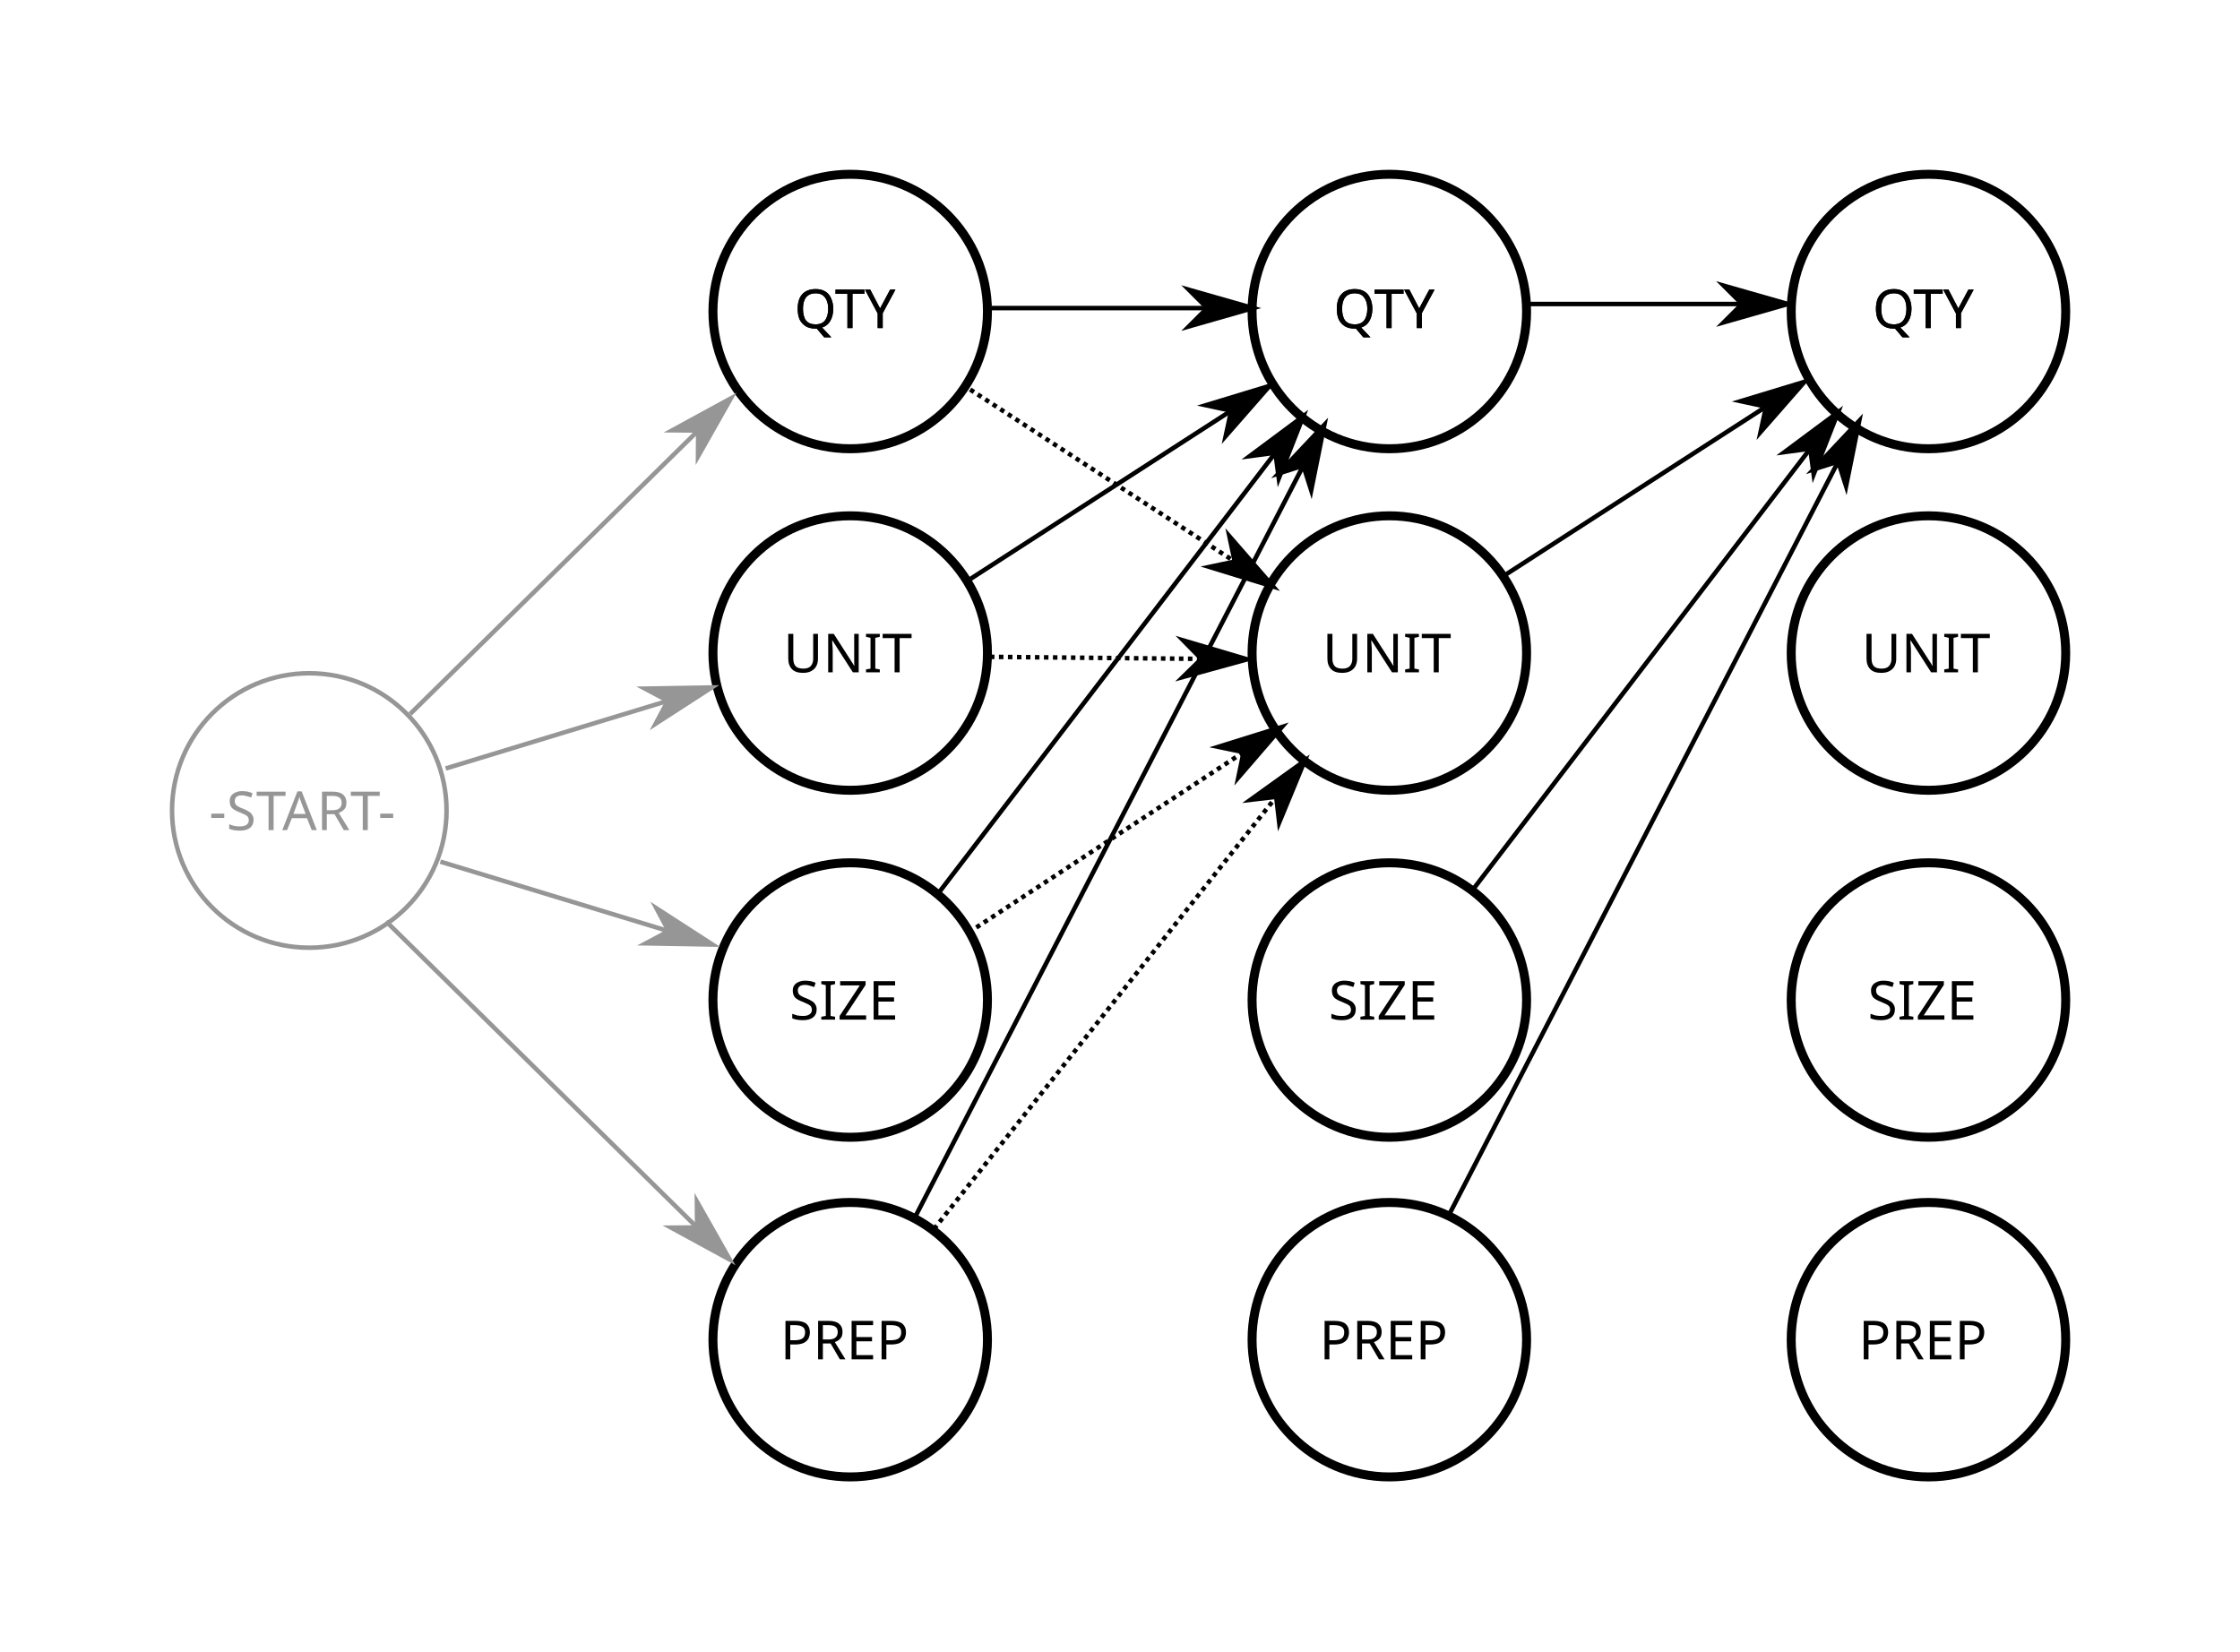
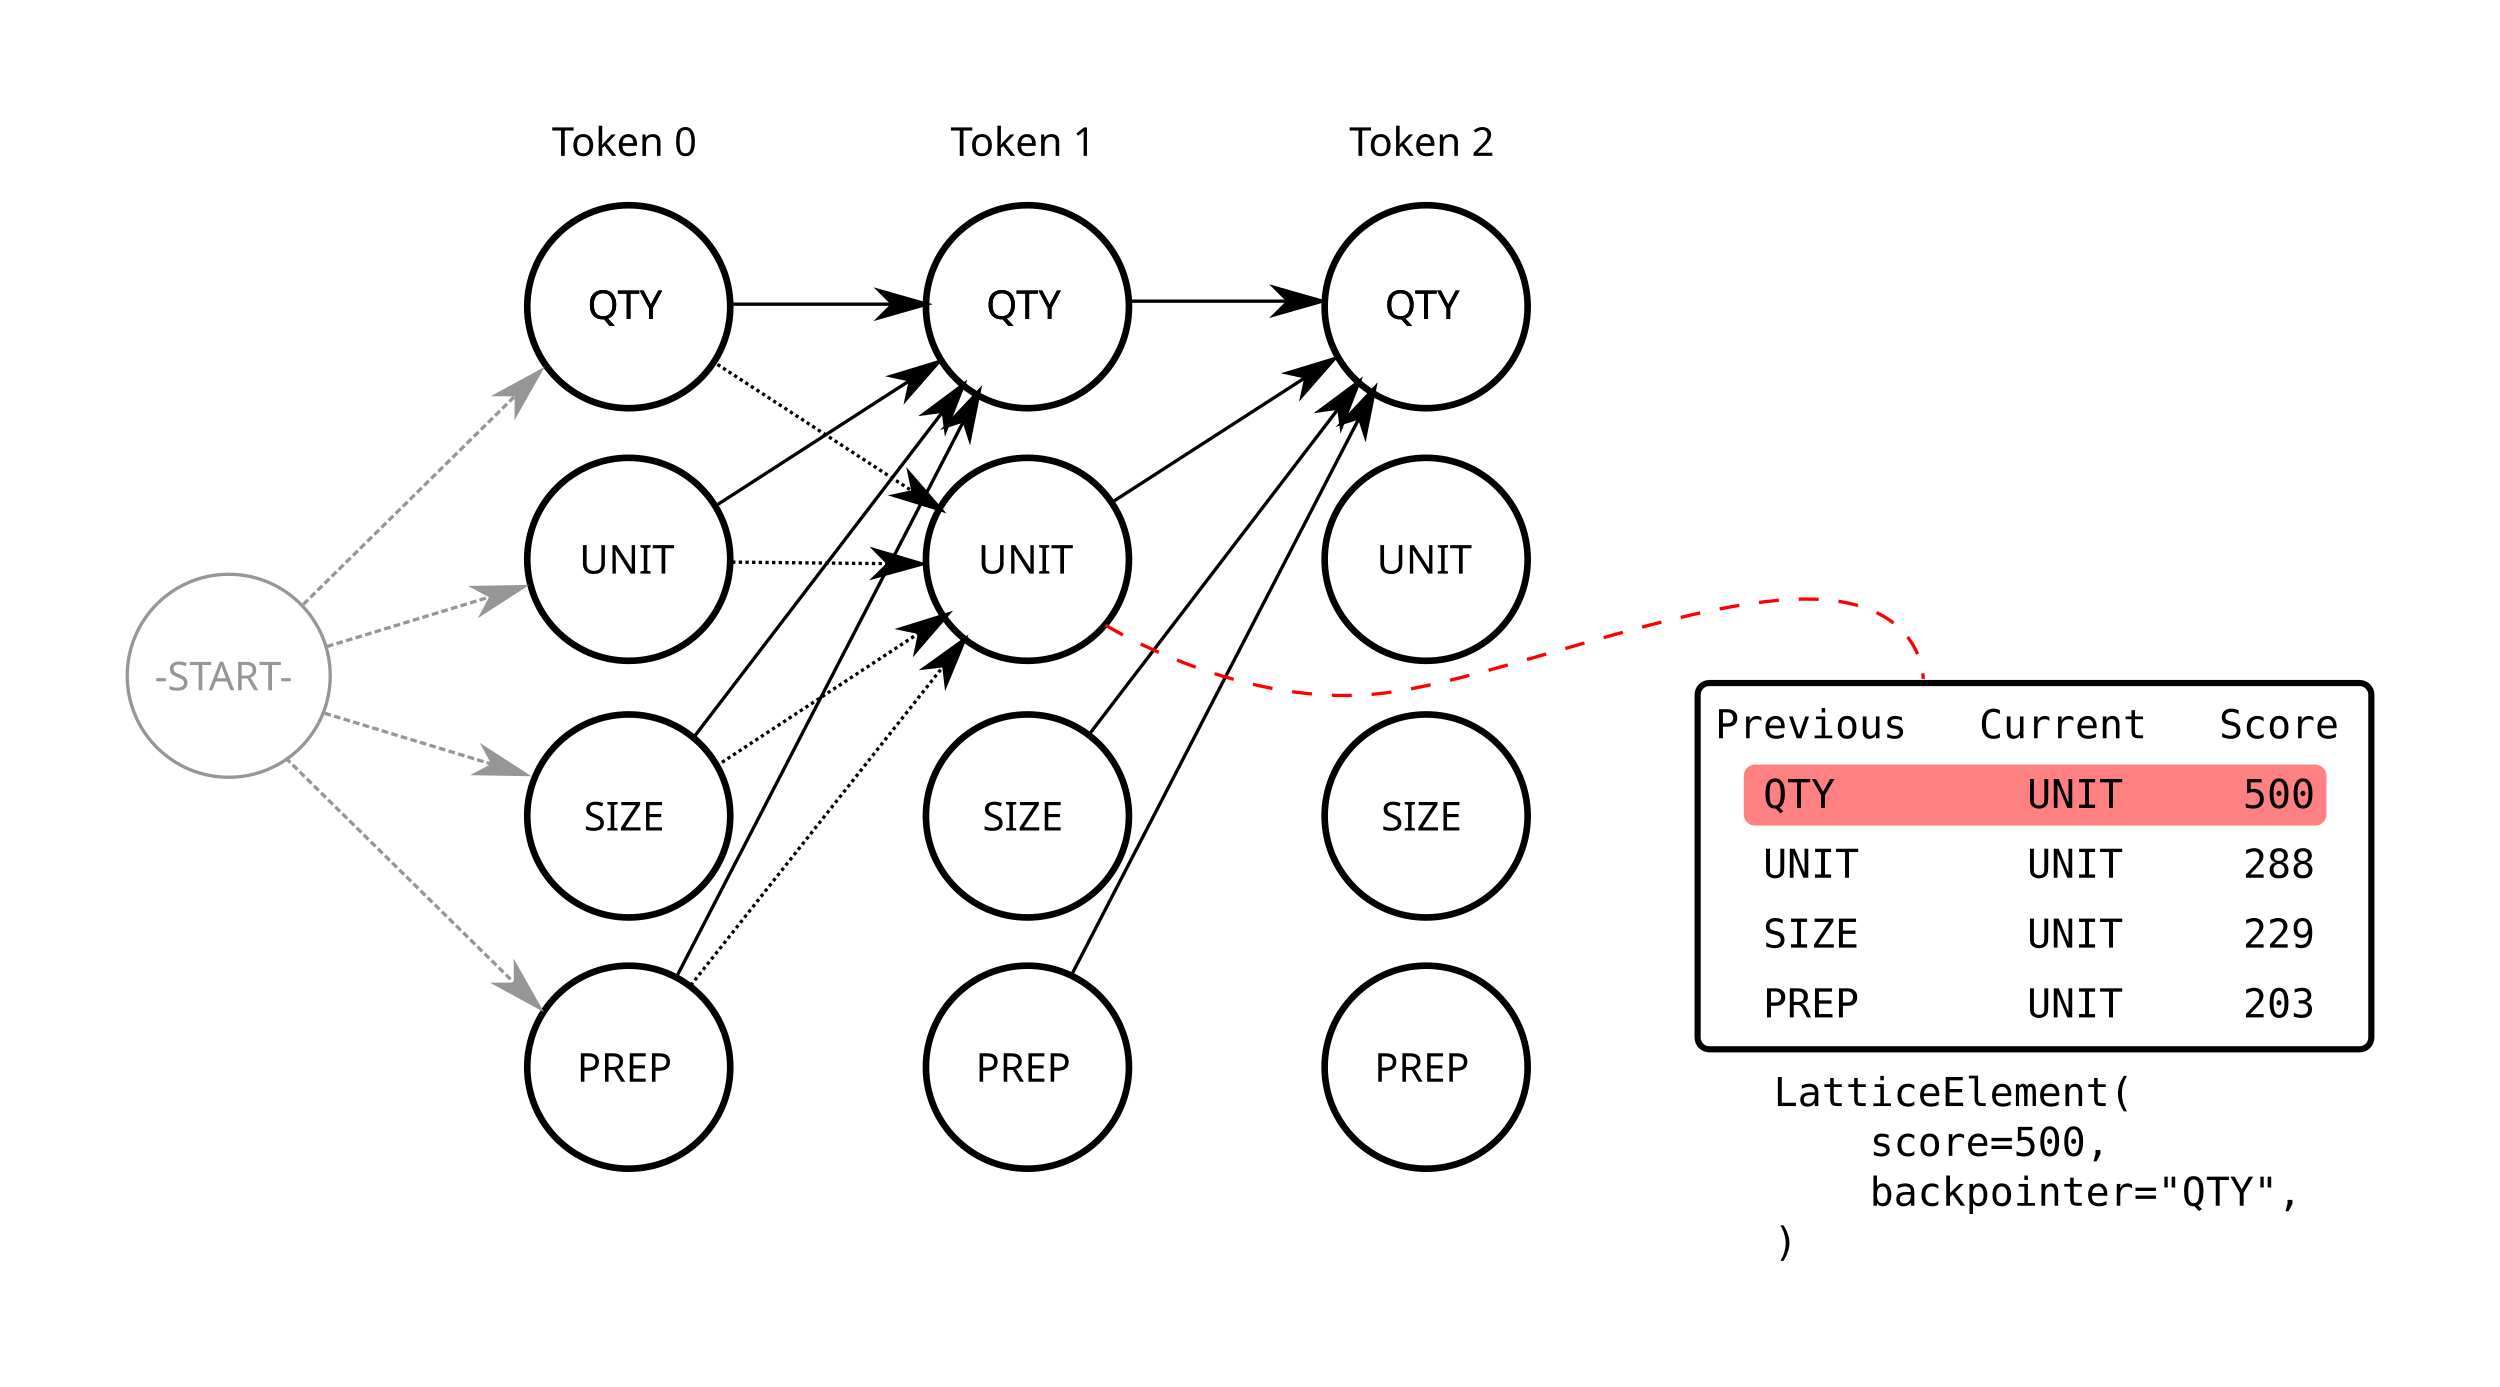
- <svg xmlns="http://www.w3.org/2000/svg" width="131.917mm" height="97.254mm" viewBox="0 0 131.917 97.254" version="1.1" id="svg5">
+ <svg xmlns="http://www.w3.org/2000/svg" width="199.085mm" height="110.403mm" viewBox="0 0 199.085 110.403" version="1.1" id="svg5">
  <defs id="defs2">
+     <marker style="overflow:visible" id="Arrow1Mend" refX="0" refY="0" orient="auto">
+       <path transform="matrix(-0.4,0,0,-0.4,-4,0)" style="fill:context-stroke;fill-rule:evenodd;stroke:context-stroke;stroke-width:1pt" d="M 0,0 5,-5 -12.5,0 5,5 Z" id="path39149" />
+     </marker>
+     <rect x="738.121" y="228.622" width="140.97" height="49.332" id="rect29317" />
    <marker style="overflow:visible" id="Arrow1Lend" refX="0" refY="0" orient="auto">
      <path transform="matrix(-0.8,0,0,-0.8,-10,0)" style="fill:context-stroke;fill-rule:evenodd;stroke:context-stroke;stroke-width:1pt" d="M 0,0 5,-5 -12.5,0 5,5 Z" id="path15415" />
    </marker>
  </defs>
-   <g id="layer1" transform="translate(-3.73038,-6.841126)">
+   <g id="layer1" transform="translate(-3.730379,-0.7639727)">
+     <rect style="fill:#ff8080;fill-opacity:1;stroke:none;stroke-width:0.221;stroke-linecap:square;stroke-linejoin:bevel;stroke-miterlimit:4;stroke-dasharray:none;stroke-dashoffset:0;stroke-opacity:1" id="rect30887" width="46.397" height="4.859" x="142.596" y="61.653" ry="0.898" />
    <g id="g16634">
      <circle style="fill:none;stroke:#969696;stroke-width:0.265;stroke-linecap:square;stroke-linejoin:bevel;stroke-miterlimit:4;stroke-dasharray:none;stroke-dashoffset:0;stroke-opacity:1" id="circle972-3" cx="21.945" cy="54.578" r="8.083" />
      <text xml:space="preserve" style="font-size:3.175px;line-height:1.25;font-family:sans-serif;letter-spacing:0px;fill:#969696;fill-opacity:1;stroke-width:0.265;stroke-miterlimit:4;stroke-dasharray:none" x="16.048" y="55.734" id="text2421">
        <tspan id="tspan2419" style="font-size:3.175px;fill:#969696;fill-opacity:1;stroke-width:0.265;stroke-miterlimit:4;stroke-dasharray:none" x="16.048" y="55.734">-START-</tspan>
      </text>
    </g>
    <g id="g15181">
      <g id="g15146">
        <circle style="fill:none;stroke:#000000;stroke-width:0.529;stroke-linecap:square;stroke-linejoin:bevel;stroke-miterlimit:4;stroke-dasharray:none;stroke-dashoffset:0;stroke-opacity:1" id="path846" cx="53.8" cy="25.189" r="8.083" />
        <text xml:space="preserve" style="font-size:3.175px;line-height:1.25;font-family:sans-serif;letter-spacing:0px;fill:#000000;fill-opacity:1;stroke-width:0.265" x="50.518" y="26.162" id="text10023">
          <tspan id="tspan10021" style="font-size:3.175px;fill:#000000;fill-opacity:1;stroke-width:0.265" x="50.518" y="26.162">QTY</tspan>
        </text>
        <text xml:space="preserve" style="font-size:3.175px;line-height:1.25;font-family:sans-serif;letter-spacing:0px;fill:#000000;fill-opacity:1;stroke-width:0.265" x="50.518" y="26.162" id="text10775">
          <tspan id="tspan10773" style="font-size:3.175px;fill:#000000;fill-opacity:1;stroke-width:0.265" x="50.518" y="26.162">QTY</tspan>
        </text>
      </g>
      <g id="g15151">
        <circle style="fill:none;stroke:#000000;stroke-width:0.529;stroke-linecap:square;stroke-linejoin:bevel;stroke-miterlimit:4;stroke-dasharray:none;stroke-dashoffset:0;stroke-opacity:1" id="circle972" cx="53.8" cy="45.305" r="8.083" />
        <text xml:space="preserve" style="font-size:3.175px;line-height:1.25;font-family:sans-serif;letter-spacing:0px;fill:#000000;fill-opacity:1;stroke-width:0.265" x="49.87" y="46.44" id="text11801">
          <tspan id="tspan11799" style="font-size:3.175px;fill:#000000;fill-opacity:1;stroke-width:0.265" x="49.87" y="46.44">UNIT</tspan>
        </text>
      </g>
      <g id="g15156">
        <circle style="fill:none;stroke:#000000;stroke-width:0.529;stroke-linecap:square;stroke-linejoin:bevel;stroke-miterlimit:4;stroke-dasharray:none;stroke-dashoffset:0;stroke-opacity:1" id="circle974" cx="53.8" cy="65.742" r="8.083" />
        <text xml:space="preserve" style="font-size:3.175px;line-height:1.25;font-family:sans-serif;letter-spacing:0px;fill:#000000;fill-opacity:1;stroke-width:0.265" x="50.23" y="66.898" id="text11805">
          <tspan id="tspan11803" style="font-size:3.175px;fill:#000000;fill-opacity:1;stroke-width:0.265" x="50.23" y="66.898">SIZE</tspan>
        </text>
      </g>
      <g id="g15161">
        <circle style="fill:none;stroke:#000000;stroke-width:0.529;stroke-linecap:square;stroke-linejoin:bevel;stroke-miterlimit:4;stroke-dasharray:none;stroke-dashoffset:0;stroke-opacity:1" id="circle976" cx="53.8" cy="85.748" r="8.083" />
        <text xml:space="preserve" style="font-size:3.175px;line-height:1.25;font-family:sans-serif;letter-spacing:0px;fill:#000000;fill-opacity:1;stroke-width:0.265" x="49.677" y="86.905" id="text11809">
          <tspan id="tspan11807" style="font-size:3.175px;fill:#000000;fill-opacity:1;stroke-width:0.265" x="49.677" y="86.905">PREP</tspan>
        </text>
      </g>
    </g>
    <g id="g15299" transform="translate(31.75)">
      <g id="g15273">
        <circle style="fill:none;stroke:#000000;stroke-width:0.529;stroke-linecap:square;stroke-linejoin:bevel;stroke-miterlimit:4;stroke-dasharray:none;stroke-dashoffset:0;stroke-opacity:1" id="circle15263" cx="53.8" cy="25.189" r="8.083" />
        <text xml:space="preserve" style="font-size:3.175px;line-height:1.25;font-family:sans-serif;letter-spacing:0px;fill:#000000;fill-opacity:1;stroke-width:0.265" x="50.518" y="26.162" id="text15267">
          <tspan id="tspan15265" style="font-size:3.175px;fill:#000000;fill-opacity:1;stroke-width:0.265" x="50.518" y="26.162">QTY</tspan>
        </text>
        <text xml:space="preserve" style="font-size:3.175px;line-height:1.25;font-family:sans-serif;letter-spacing:0px;fill:#000000;fill-opacity:1;stroke-width:0.265" x="50.518" y="26.162" id="text15271">
          <tspan id="tspan15269" style="font-size:3.175px;fill:#000000;fill-opacity:1;stroke-width:0.265" x="50.518" y="26.162">QTY</tspan>
        </text>
      </g>
      <g id="g15281">
        <circle style="fill:none;stroke:#000000;stroke-width:0.529;stroke-linecap:square;stroke-linejoin:bevel;stroke-miterlimit:4;stroke-dasharray:none;stroke-dashoffset:0;stroke-opacity:1" id="circle15275" cx="53.8" cy="45.305" r="8.083" />
        <text xml:space="preserve" style="font-size:3.175px;line-height:1.25;font-family:sans-serif;letter-spacing:0px;fill:#000000;fill-opacity:1;stroke-width:0.265" x="49.87" y="46.44" id="text15279">
          <tspan id="tspan15277" style="font-size:3.175px;fill:#000000;fill-opacity:1;stroke-width:0.265" x="49.87" y="46.44">UNIT</tspan>
        </text>
      </g>
      <g id="g15289">
        <circle style="fill:none;stroke:#000000;stroke-width:0.529;stroke-linecap:square;stroke-linejoin:bevel;stroke-miterlimit:4;stroke-dasharray:none;stroke-dashoffset:0;stroke-opacity:1" id="circle15283" cx="53.8" cy="65.742" r="8.083" />
        <text xml:space="preserve" style="font-size:3.175px;line-height:1.25;font-family:sans-serif;letter-spacing:0px;fill:#000000;fill-opacity:1;stroke-width:0.265" x="50.23" y="66.898" id="text15287">
          <tspan id="tspan15285" style="font-size:3.175px;fill:#000000;fill-opacity:1;stroke-width:0.265" x="50.23" y="66.898">SIZE</tspan>
        </text>
      </g>
      <g id="g15297">
        <circle style="fill:none;stroke:#000000;stroke-width:0.529;stroke-linecap:square;stroke-linejoin:bevel;stroke-miterlimit:4;stroke-dasharray:none;stroke-dashoffset:0;stroke-opacity:1" id="circle15291" cx="53.8" cy="85.748" r="8.083" />
        <text xml:space="preserve" style="font-size:3.175px;line-height:1.25;font-family:sans-serif;letter-spacing:0px;fill:#000000;fill-opacity:1;stroke-width:0.265" x="49.677" y="86.905" id="text15295">
          <tspan id="tspan15293" style="font-size:3.175px;fill:#000000;fill-opacity:1;stroke-width:0.265" x="49.677" y="86.905">PREP</tspan>
        </text>
      </g>
    </g>
    <g id="g15375" transform="translate(63.5)">
      <g id="g15349">
        <circle style="fill:none;stroke:#000000;stroke-width:0.529;stroke-linecap:square;stroke-linejoin:bevel;stroke-miterlimit:4;stroke-dasharray:none;stroke-dashoffset:0;stroke-opacity:1" id="circle15339" cx="53.8" cy="25.189" r="8.083" />
        <text xml:space="preserve" style="font-size:3.175px;line-height:1.25;font-family:sans-serif;letter-spacing:0px;fill:#000000;fill-opacity:1;stroke-width:0.265" x="50.518" y="26.162" id="text15343">
          <tspan id="tspan15341" style="font-size:3.175px;fill:#000000;fill-opacity:1;stroke-width:0.265" x="50.518" y="26.162">QTY</tspan>
        </text>
        <text xml:space="preserve" style="font-size:3.175px;line-height:1.25;font-family:sans-serif;letter-spacing:0px;fill:#000000;fill-opacity:1;stroke-width:0.265" x="50.518" y="26.162" id="text15347">
          <tspan id="tspan15345" style="font-size:3.175px;fill:#000000;fill-opacity:1;stroke-width:0.265" x="50.518" y="26.162">QTY</tspan>
        </text>
      </g>
      <g id="g15357">
        <circle style="fill:none;stroke:#000000;stroke-width:0.529;stroke-linecap:square;stroke-linejoin:bevel;stroke-miterlimit:4;stroke-dasharray:none;stroke-dashoffset:0;stroke-opacity:1" id="circle15351" cx="53.8" cy="45.305" r="8.083" />
        <text xml:space="preserve" style="font-size:3.175px;line-height:1.25;font-family:sans-serif;letter-spacing:0px;fill:#000000;fill-opacity:1;stroke-width:0.265" x="49.87" y="46.44" id="text15355">
          <tspan id="tspan15353" style="font-size:3.175px;fill:#000000;fill-opacity:1;stroke-width:0.265" x="49.87" y="46.44">UNIT</tspan>
        </text>
      </g>
      <g id="g15365">
        <circle style="fill:none;stroke:#000000;stroke-width:0.529;stroke-linecap:square;stroke-linejoin:bevel;stroke-miterlimit:4;stroke-dasharray:none;stroke-dashoffset:0;stroke-opacity:1" id="circle15359" cx="53.8" cy="65.742" r="8.083" />
        <text xml:space="preserve" style="font-size:3.175px;line-height:1.25;font-family:sans-serif;letter-spacing:0px;fill:#000000;fill-opacity:1;stroke-width:0.265" x="50.23" y="66.898" id="text15363">
          <tspan id="tspan15361" style="font-size:3.175px;fill:#000000;fill-opacity:1;stroke-width:0.265" x="50.23" y="66.898">SIZE</tspan>
        </text>
      </g>
      <g id="g15373">
        <circle style="fill:none;stroke:#000000;stroke-width:0.529;stroke-linecap:square;stroke-linejoin:bevel;stroke-miterlimit:4;stroke-dasharray:none;stroke-dashoffset:0;stroke-opacity:1" id="circle15367" cx="53.8" cy="85.748" r="8.083" />
        <text xml:space="preserve" style="font-size:3.175px;line-height:1.25;font-family:sans-serif;letter-spacing:0px;fill:#000000;fill-opacity:1;stroke-width:0.265" x="49.677" y="86.905" id="text15371">
          <tspan id="tspan15369" style="font-size:3.175px;fill:#000000;fill-opacity:1;stroke-width:0.265" x="49.677" y="86.905">PREP</tspan>
        </text>
      </g>
    </g>
-     <path style="fill:none;stroke:#969696;stroke-width:0.265;stroke-linecap:butt;stroke-linejoin:miter;stroke-miterlimit:4;stroke-dasharray:none;stroke-opacity:1;marker-end:url(#Arrow1Lend)" d="M 27.884,48.894 C 46.747,30.33 46.747,30.33 46.747,30.33" id="path15410" />
-     <path style="fill:none;stroke:#969696;stroke-width:0.265;stroke-linecap:butt;stroke-linejoin:miter;stroke-miterlimit:4;stroke-dasharray:none;stroke-opacity:1;marker-end:url(#Arrow1Lend)" d="m 26.47,61.114 c 20.212,19.891 20.212,19.891 20.212,19.891" id="path15680" />
-     <path style="fill:none;stroke:#969696;stroke-width:0.265;stroke-linecap:butt;stroke-linejoin:miter;stroke-miterlimit:4;stroke-dasharray:none;stroke-opacity:1;marker-end:url(#Arrow1Lend)" d="M 29.978,52.104 C 45.61,47.343 45.61,47.343 45.61,47.343" id="path15762" />
-     <path style="fill:none;stroke:#969696;stroke-width:0.265;stroke-linecap:butt;stroke-linejoin:miter;stroke-miterlimit:4;stroke-dasharray:none;stroke-opacity:1;marker-end:url(#Arrow1Lend)" d="m 29.664,57.592 c 15.992,4.871 15.992,4.871 15.992,4.871" id="path15764" />
+     <path style="fill:none;stroke:#969696;stroke-width:0.265;stroke-linecap:butt;stroke-linejoin:miter;stroke-miterlimit:4;stroke-dasharray:0.529, 0.265;stroke-dashoffset:0;stroke-opacity:1;marker-end:url(#Arrow1Lend)" d="M 27.884,48.894 C 46.747,30.33 46.747,30.33 46.747,30.33" id="path15410" />
+     <path style="fill:none;stroke:#969696;stroke-width:0.265;stroke-linecap:butt;stroke-linejoin:miter;stroke-miterlimit:4;stroke-dasharray:0.529, 0.265;stroke-dashoffset:0;stroke-opacity:1;marker-end:url(#Arrow1Lend)" d="m 26.47,61.114 c 20.212,19.891 20.212,19.891 20.212,19.891" id="path15680" />
+     <path style="fill:none;stroke:#969696;stroke-width:0.265;stroke-linecap:butt;stroke-linejoin:miter;stroke-miterlimit:4;stroke-dasharray:0.529, 0.265;stroke-dashoffset:0;stroke-opacity:1;marker-end:url(#Arrow1Lend)" d="M 29.767,52.248 C 45.398,47.488 45.398,47.488 45.398,47.488" id="path15762" />
+     <path style="fill:none;stroke:#969696;stroke-width:0.265;stroke-linecap:butt;stroke-linejoin:miter;stroke-miterlimit:4;stroke-dasharray:0.529, 0.265;stroke-dashoffset:0;stroke-opacity:1;marker-end:url(#Arrow1Lend)" d="m 29.573,57.56 c 15.992,4.871 15.992,4.871 15.992,4.871" id="path15764" />
    <path style="fill:none;stroke:#000000;stroke-width:0.265;stroke-linecap:butt;stroke-linejoin:miter;stroke-miterlimit:4;stroke-dasharray:none;stroke-opacity:1;marker-end:url(#Arrow1Lend)" d="M 62.127,24.987 H 77.49" id="path15942" />
    <path style="fill:none;stroke:#000000;stroke-width:0.265;stroke-linecap:butt;stroke-linejoin:miter;stroke-miterlimit:4;stroke-dasharray:none;stroke-opacity:1;marker-end:url(#Arrow1Lend)" d="M 60.888,40.934 C 78.474,29.586 78.474,29.586 78.474,29.586" id="path15979" />
    <path style="fill:none;stroke:#000000;stroke-width:0.265;stroke-linecap:butt;stroke-linejoin:miter;stroke-miterlimit:4;stroke-dasharray:none;stroke-opacity:1;marker-end:url(#Arrow1Lend)" d="M 58.86,59.627 80.458,31.39" id="path15981" />
    <path style="fill:none;stroke:#000000;stroke-width:0.265;stroke-linecap:butt;stroke-linejoin:miter;stroke-miterlimit:4;stroke-dasharray:none;stroke-opacity:1;marker-end:url(#Arrow1Lend)" d="M 57.547,78.668 81.708,31.897" id="path15983" />
    <path style="fill:none;stroke:#000000;stroke-width:0.265;stroke-linecap:butt;stroke-linejoin:miter;stroke-miterlimit:4;stroke-dasharray:none;stroke-opacity:1;marker-end:url(#Arrow1Lend)" d="M 93.626,24.747 H 108.989" id="path16083" />
    <path style="fill:none;stroke:#000000;stroke-width:0.265;stroke-linecap:butt;stroke-linejoin:miter;stroke-miterlimit:4;stroke-dasharray:none;stroke-opacity:1;marker-end:url(#Arrow1Lend)" d="M 92.387,40.694 C 109.974,29.347 109.974,29.347 109.974,29.347" id="path16085" />
    <path style="fill:none;stroke:#000000;stroke-width:0.265;stroke-linecap:butt;stroke-linejoin:miter;stroke-miterlimit:4;stroke-dasharray:none;stroke-opacity:1;marker-end:url(#Arrow1Lend)" d="M 90.359,59.387 111.957,31.15" id="path16087" />
    <path style="fill:none;stroke:#000000;stroke-width:0.265;stroke-linecap:butt;stroke-linejoin:miter;stroke-miterlimit:4;stroke-dasharray:none;stroke-opacity:1;marker-end:url(#Arrow1Lend)" d="M 89.047,78.429 113.207,31.658" id="path16089" />
    <path style="fill:none;stroke:#000000;stroke-width:0.265;stroke-linecap:butt;stroke-linejoin:miter;stroke-miterlimit:4;stroke-dasharray:0.265, 0.265;stroke-dashoffset:0;stroke-opacity:1;marker-end:url(#Arrow1Lend)" d="M 60.421,29.496 78.679,41.369" id="path16124" />
    <path style="fill:none;stroke:#000000;stroke-width:0.265;stroke-linecap:butt;stroke-linejoin:miter;stroke-miterlimit:4;stroke-dasharray:0.265, 0.265;stroke-dashoffset:0;stroke-opacity:1;marker-end:url(#Arrow1Lend)" d="M 62.03,45.528 77.144,45.675" id="path16126" />
    <path style="fill:none;stroke:#000000;stroke-width:0.265;stroke-linecap:butt;stroke-linejoin:miter;stroke-miterlimit:4;stroke-dasharray:0.265, 0.265;stroke-dashoffset:0;stroke-opacity:1;marker-end:url(#Arrow1Lend)" d="M 60.784,61.76 79.195,49.679" id="path16128" />
    <path style="fill:none;stroke:#000000;stroke-width:0.265;stroke-linecap:butt;stroke-linejoin:miter;stroke-miterlimit:4;stroke-dasharray:0.265, 0.265;stroke-dashoffset:0;stroke-opacity:1;marker-end:url(#Arrow1Lend)" d="M 58.734,79.231 80.541,51.685" id="path16130" />
+     <text xml:space="preserve" style="font-size:3.175px;line-height:1.25;font-family:sans-serif;letter-spacing:0px;stroke-width:0.265" x="47.677" y="13.176" id="text1656">
+       <tspan id="tspan1654" style="font-size:3.175px;stroke-width:0.265" x="47.677" y="13.176">Token 0</tspan>
+     </text>
+     <text xml:space="preserve" style="font-size:3.175px;line-height:1.25;font-family:sans-serif;letter-spacing:0px;stroke-width:0.265" x="111.177" y="13.176" id="text4590">
+       <tspan id="tspan4588" style="font-size:3.175px;stroke-width:0.265" x="111.177" y="13.176">Token 2</tspan>
+     </text>
+     <text xml:space="preserve" style="font-size:3.175px;line-height:1.25;font-family:sans-serif;letter-spacing:0px;stroke-width:0.265" x="79.427" y="13.176" id="text4594">
+       <tspan id="tspan4592" style="font-size:3.175px;stroke-width:0.265" x="79.427" y="13.176">Token 1</tspan>
+     </text>
+     <text xml:space="preserve" transform="matrix(0.2645833,0,0,0.2645833,3.730379,0.7639727)" id="text29315" style="font-size:12px;line-height:1.25;font-family:sans-serif;letter-spacing:0px;white-space:pre;shape-inside:url(#rect29317)" />
+     <rect style="fill:none;fill-opacity:1;stroke:#000000;stroke-width:0.49;stroke-linecap:square;stroke-linejoin:bevel;stroke-miterlimit:4;stroke-dasharray:none;stroke-dashoffset:0;stroke-opacity:1" id="rect38279" width="53.651" height="29.168" x="138.919" y="55.156" ry="0.934" />
+     <text xml:space="preserve" style="font-size:3.175px;line-height:1.75;font-family:sans-serif;letter-spacing:0px;stroke-width:0.265" x="140.307" y="59.555" id="text4500">
+       <tspan id="tspan4498" style="font-style:normal;font-variant:normal;font-weight:normal;font-stretch:normal;font-family:monospace;-inkscape-font-specification:monospace;stroke-width:0.265" x="140.307" y="59.555">Previous   Current   Score</tspan>
+       <tspan style="font-style:normal;font-variant:normal;font-weight:normal;font-stretch:normal;font-family:monospace;-inkscape-font-specification:monospace;stroke-width:0.265" x="140.307" y="65.111" id="tspan5612">  QTY        UNIT     500</tspan>
+       <tspan style="font-style:normal;font-variant:normal;font-weight:normal;font-stretch:normal;font-family:monospace;-inkscape-font-specification:monospace;stroke-width:0.265" x="140.307" y="70.667" id="tspan8524">  UNIT       UNIT     288</tspan>
+       <tspan style="font-style:normal;font-variant:normal;font-weight:normal;font-stretch:normal;font-family:monospace;-inkscape-font-specification:monospace;stroke-width:0.265" x="140.307" y="76.223" id="tspan8526">  SIZE       UNIT     229</tspan>
+       <tspan style="font-style:normal;font-variant:normal;font-weight:normal;font-stretch:normal;font-family:monospace;-inkscape-font-specification:monospace;stroke-width:0.265" x="140.307" y="81.78" id="tspan8594">  PREP       UNIT     203</tspan>
+     </text>
+     <path style="fill:none;stroke:#ff0000;stroke-width:0.265;stroke-linecap:butt;stroke-linejoin:miter;stroke-miterlimit:4;stroke-dasharray:1.587, 1.587;stroke-dashoffset:0;stroke-opacity:1" d="m 91.773,50.544 c 0,0 11.024,6.909 22.398,5.388 9.756,-1.305 26.833,-8.686 35.937,-7.289 6.881,1.056 6.774,6.186 6.774,6.186" id="path38617" />
+     <text xml:space="preserve" style="font-size:3.175px;line-height:1.25;font-family:sans-serif;letter-spacing:0px;stroke-width:0.265" x="144.982" y="88.843" id="text43380">
+       <tspan id="tspan43378" style="font-style:normal;font-variant:normal;font-weight:normal;font-stretch:normal;font-family:monospace;-inkscape-font-specification:monospace;stroke-width:0.265" x="144.982" y="88.843">LatticeElement(</tspan>
+       <tspan style="font-style:normal;font-variant:normal;font-weight:normal;font-stretch:normal;font-family:monospace;-inkscape-font-specification:monospace;stroke-width:0.265" x="144.982" y="92.811" id="tspan43382">    score=500,</tspan>
+       <tspan style="font-style:normal;font-variant:normal;font-weight:normal;font-stretch:normal;font-family:monospace;-inkscape-font-specification:monospace;stroke-width:0.265" x="144.982" y="96.78" id="tspan43386">    backpointer="QTY",</tspan>
+       <tspan style="font-style:normal;font-variant:normal;font-weight:normal;font-stretch:normal;font-family:monospace;-inkscape-font-specification:monospace;stroke-width:0.265" x="144.982" y="100.749" id="tspan43384">)</tspan>
+     </text>
  </g>
</svg>
